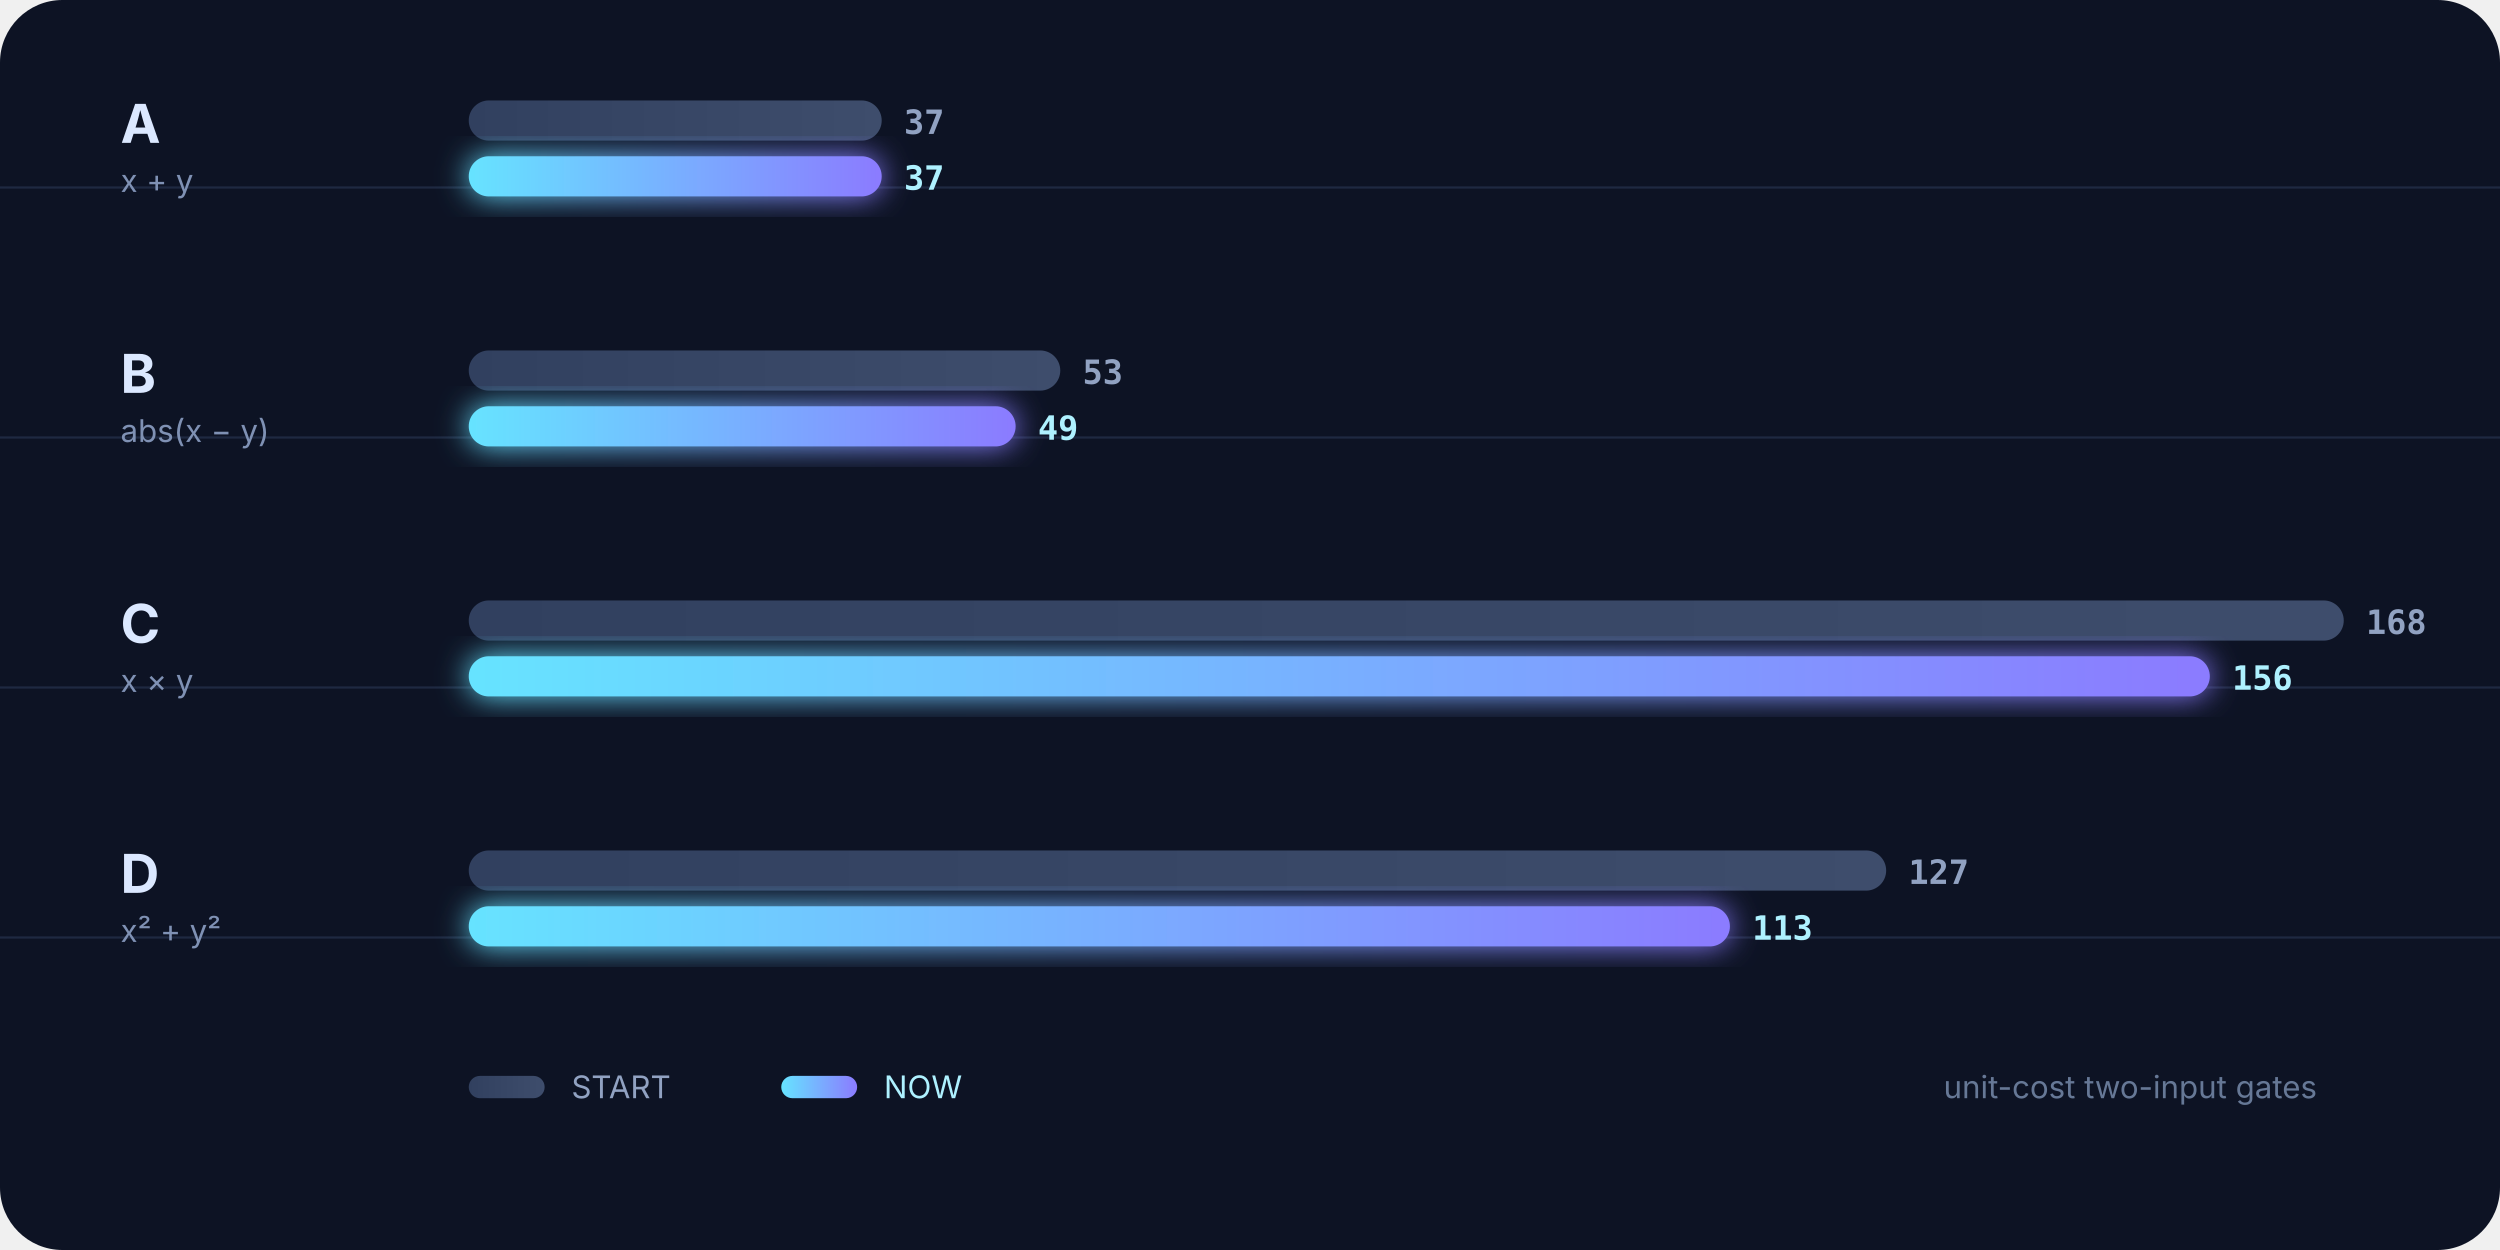
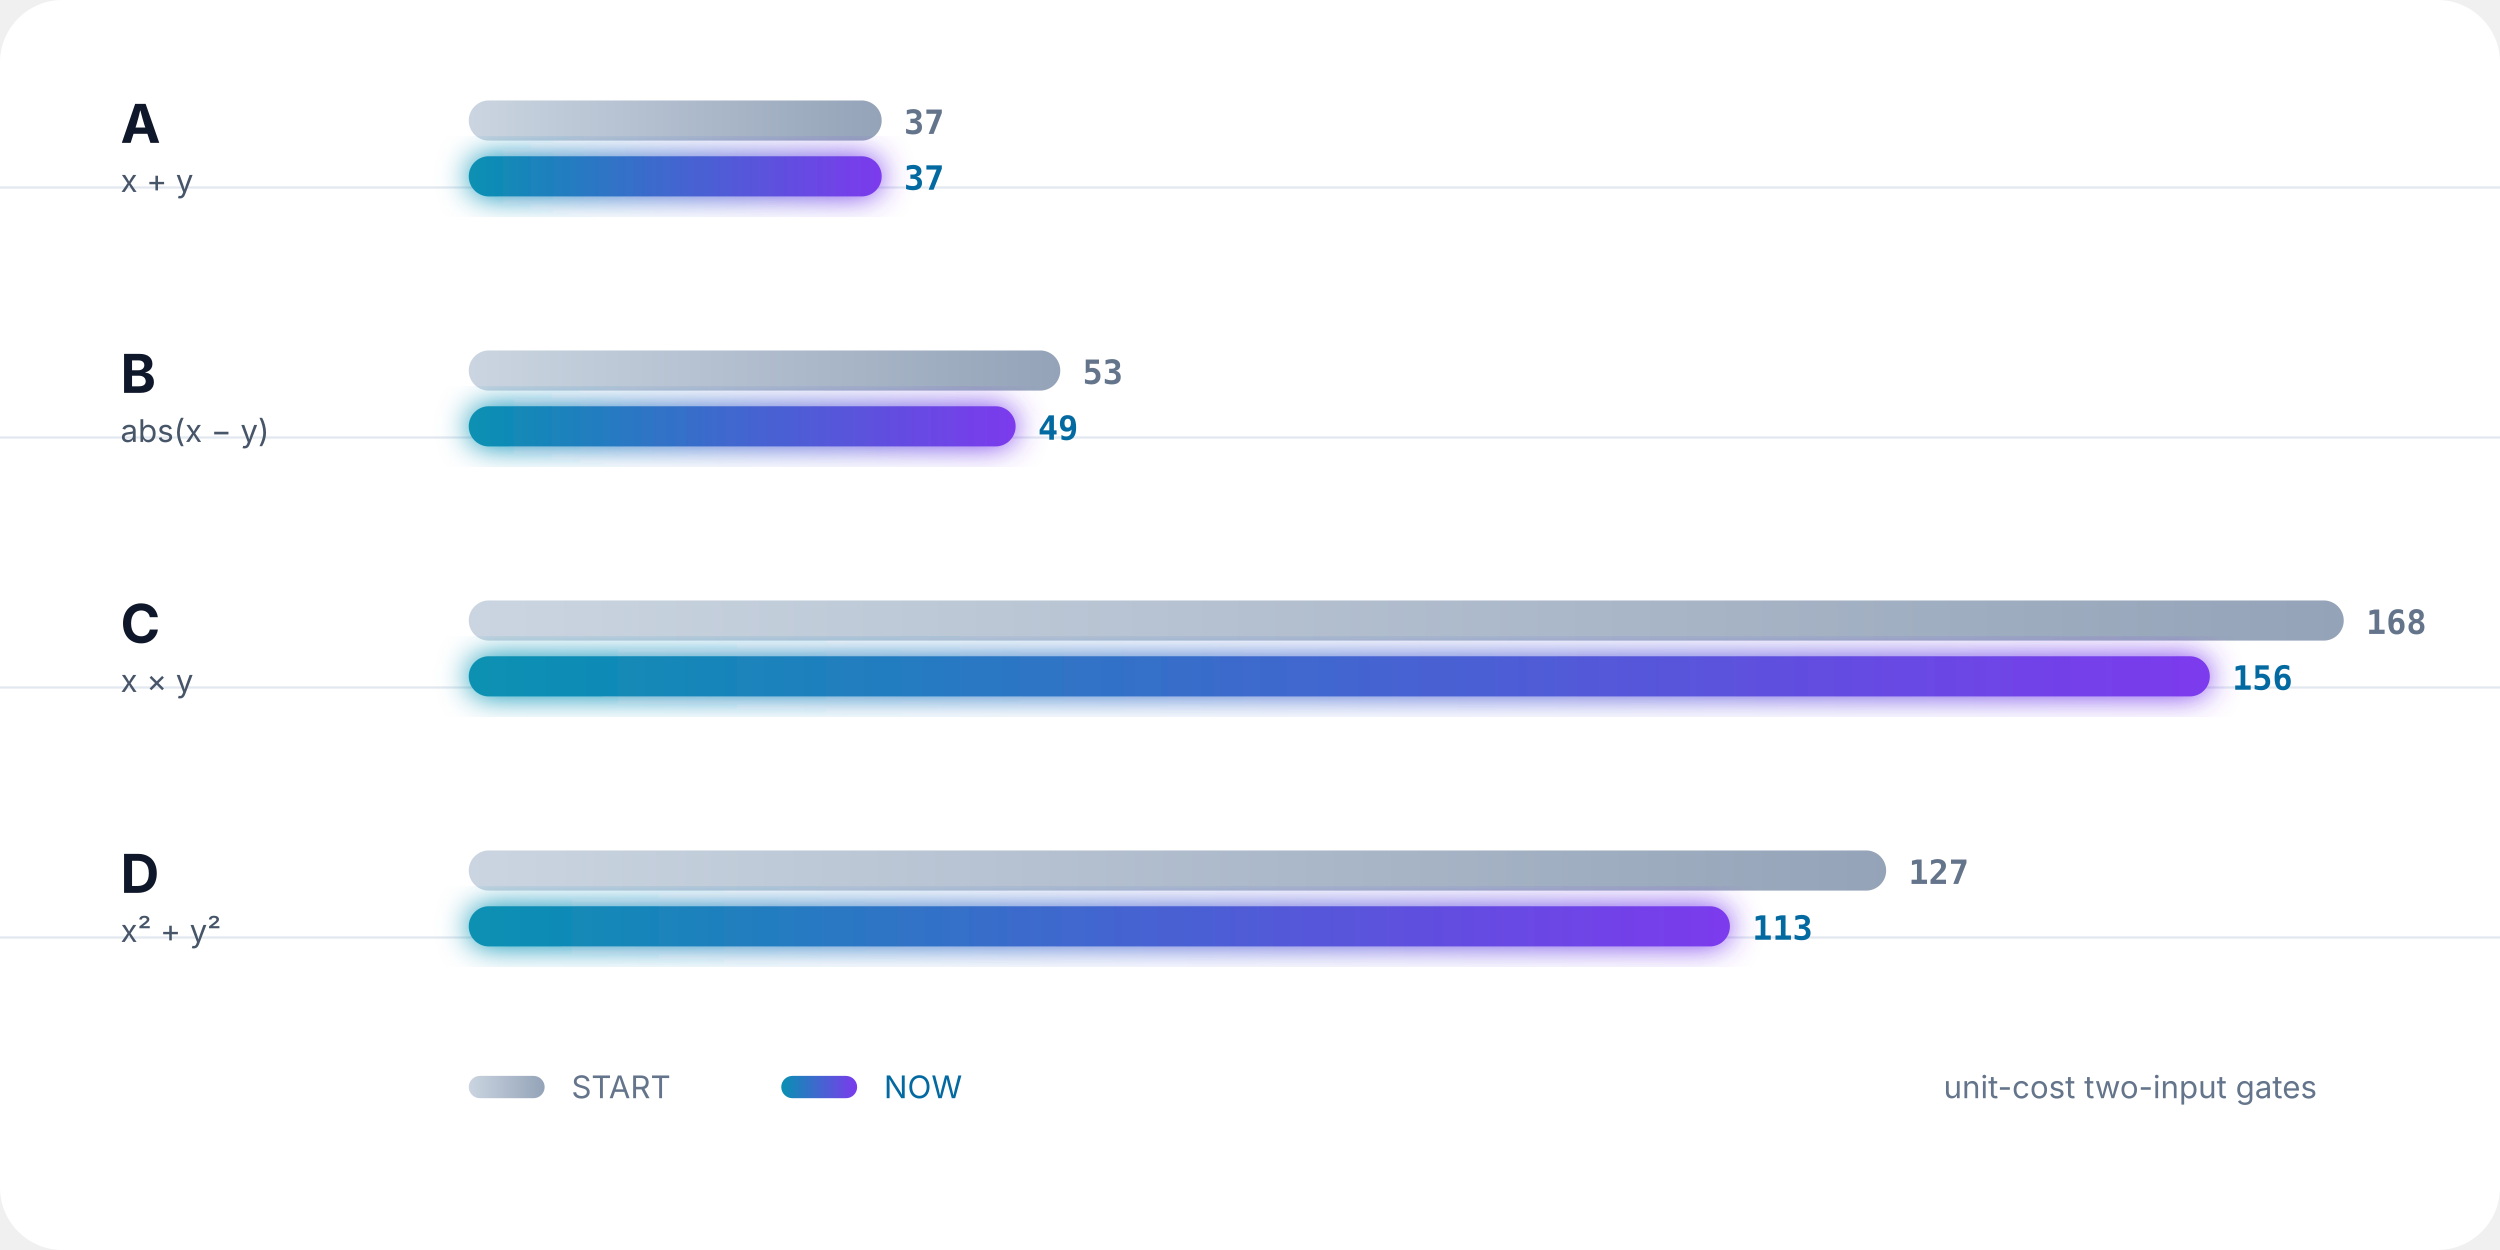
<svg xmlns="http://www.w3.org/2000/svg" width="1120" height="560" viewBox="0 0 1120 560" role="img" aria-labelledby="title desc">
  <defs>
    <linearGradient id="current" x1="0" x2="1">
-       <stop offset="0" stop-color="#66e3ff" />
-       <stop offset="1" stop-color="#8b7bff" />
+       <stop offset="0" stop-color="#0891b2" />
+       <stop offset="1" stop-color="#7c3aed" />
    </linearGradient>
    <linearGradient id="original" x1="0" x2="1">
-       <stop offset="0" stop-color="#31405f" />
-       <stop offset="1" stop-color="#3e4d6c" />
+       <stop offset="0" stop-color="#cbd5e1" />
+       <stop offset="1" stop-color="#94a3b8" />
    </linearGradient>
    <filter id="glow" x="-20%" y="-50%" width="140%" height="200%">
      <feGaussianBlur stdDeviation="7" result="blur" />
      <feMerge>
        <feMergeNode in="blur" />
        <feMergeNode in="SourceGraphic" />
      </feMerge>
    </filter>
  </defs>
-   <rect width="1120" height="560" rx="28" fill="#0d1324" />
-   <path d="M0 84H1120M0 196H1120M0 308H1120M0 420H1120" stroke="#1e2941" stroke-width="1" />
-   <g fill="#dbe8ff" font-family="Inter,Segoe UI,sans-serif">
+   <rect width="1120" height="560" rx="28" fill="#ffffff" />
+   <path d="M0 84H1120M0 196H1120M0 308H1120M0 420H1120" stroke="#e2e8f0" stroke-width="1" />
+   <g fill="#0f172a" font-family="Inter,Segoe UI,sans-serif">
    <text x="54" y="64" font-size="24" font-weight="700">A</text>
    <text x="54" y="176" font-size="24" font-weight="700">B</text>
    <text x="54" y="288" font-size="24" font-weight="700">C</text>
    <text x="54" y="400" font-size="24" font-weight="700">D</text>
  </g>
-   <g fill="#7f91b4" font-family="Inter,Segoe UI,sans-serif" font-size="14">
+   <g fill="#475569" font-family="Inter,Segoe UI,sans-serif" font-size="14">
    <text x="54" y="86">x + y</text>
    <text x="54" y="198">abs(x − y)</text>
    <text x="54" y="310">x × y</text>
    <text x="54" y="422">x² + y²</text>
  </g>
  <g>
    <rect x="210" y="45" width="185" height="18" rx="9" fill="url(#original)" />
    <rect x="210" y="70" width="185" height="18" rx="9" fill="url(#current)" filter="url(#glow)" />
    <rect x="210" y="157" width="265" height="18" rx="9" fill="url(#original)" />
    <rect x="210" y="182" width="245" height="18" rx="9" fill="url(#current)" filter="url(#glow)" />
    <rect x="210" y="269" width="840" height="18" rx="9" fill="url(#original)" />
    <rect x="210" y="294" width="780" height="18" rx="9" fill="url(#current)" filter="url(#glow)" />
    <rect x="210" y="381" width="635" height="18" rx="9" fill="url(#original)" />
    <rect x="210" y="406" width="565" height="18" rx="9" fill="url(#current)" filter="url(#glow)" />
  </g>
  <g font-family="JetBrains Mono,Consolas,monospace" font-size="15" font-weight="700">
-     <g fill="#91a2c2">
+     <g fill="#64748b">
      <text x="405" y="60">37</text>
      <text x="485" y="172">53</text>
      <text x="1060" y="284">168</text>
      <text x="855" y="396">127</text>
    </g>
-     <g fill="#aef1ff">
+     <g fill="#0369a1">
      <text x="405" y="85">37</text>
      <text x="465" y="197">49</text>
      <text x="1000" y="309">156</text>
      <text x="785" y="421">113</text>
    </g>
  </g>
  <g font-family="Inter,Segoe UI,sans-serif" font-size="14">
    <rect x="210" y="482" width="34" height="10" rx="5" fill="url(#original)" />
-     <text x="256" y="492" fill="#91a2c2">START</text>
+     <text x="256" y="492" fill="#64748b">START</text>
    <rect x="350" y="482" width="34" height="10" rx="5" fill="url(#current)" />
-     <text x="396" y="492" fill="#aef1ff">NOW</text>
-     <text x="1038" y="492" fill="#667896" text-anchor="end">unit-cost two-input gates</text>
+     <text x="396" y="492" fill="#0369a1">NOW</text>
+     <text x="1038" y="492" fill="#64748b" text-anchor="end">unit-cost two-input gates</text>
  </g>
</svg>
